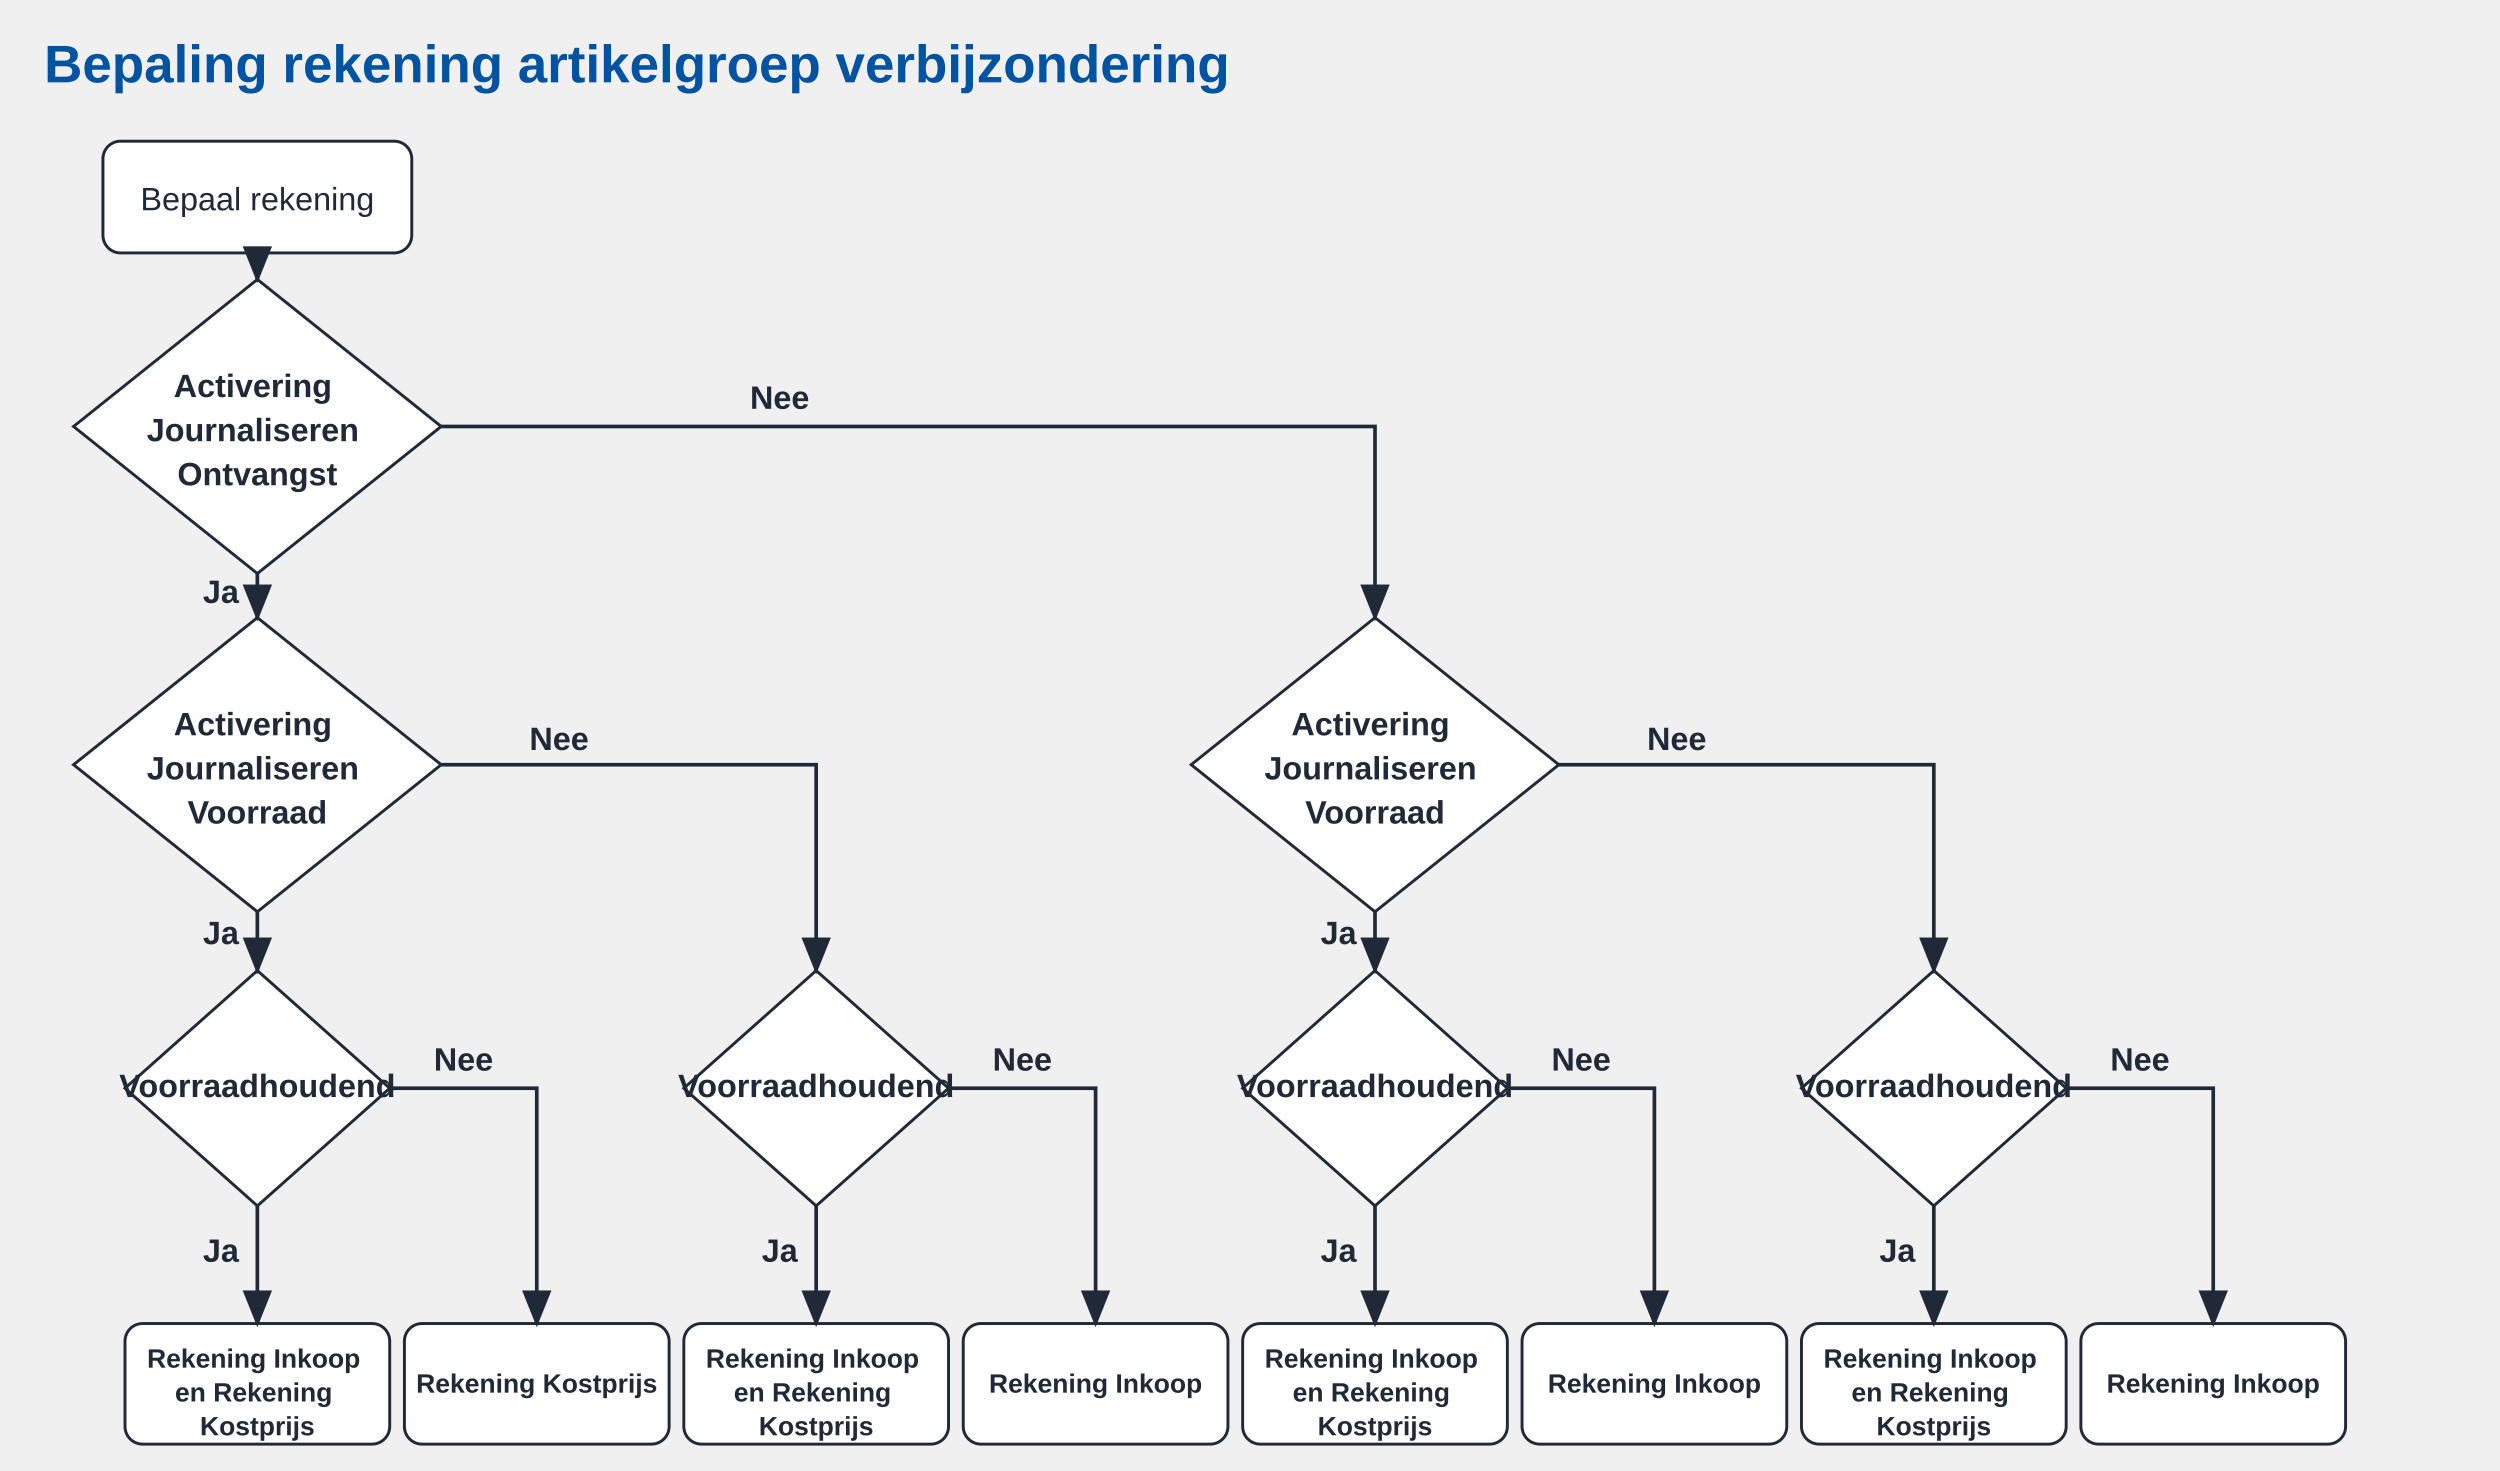
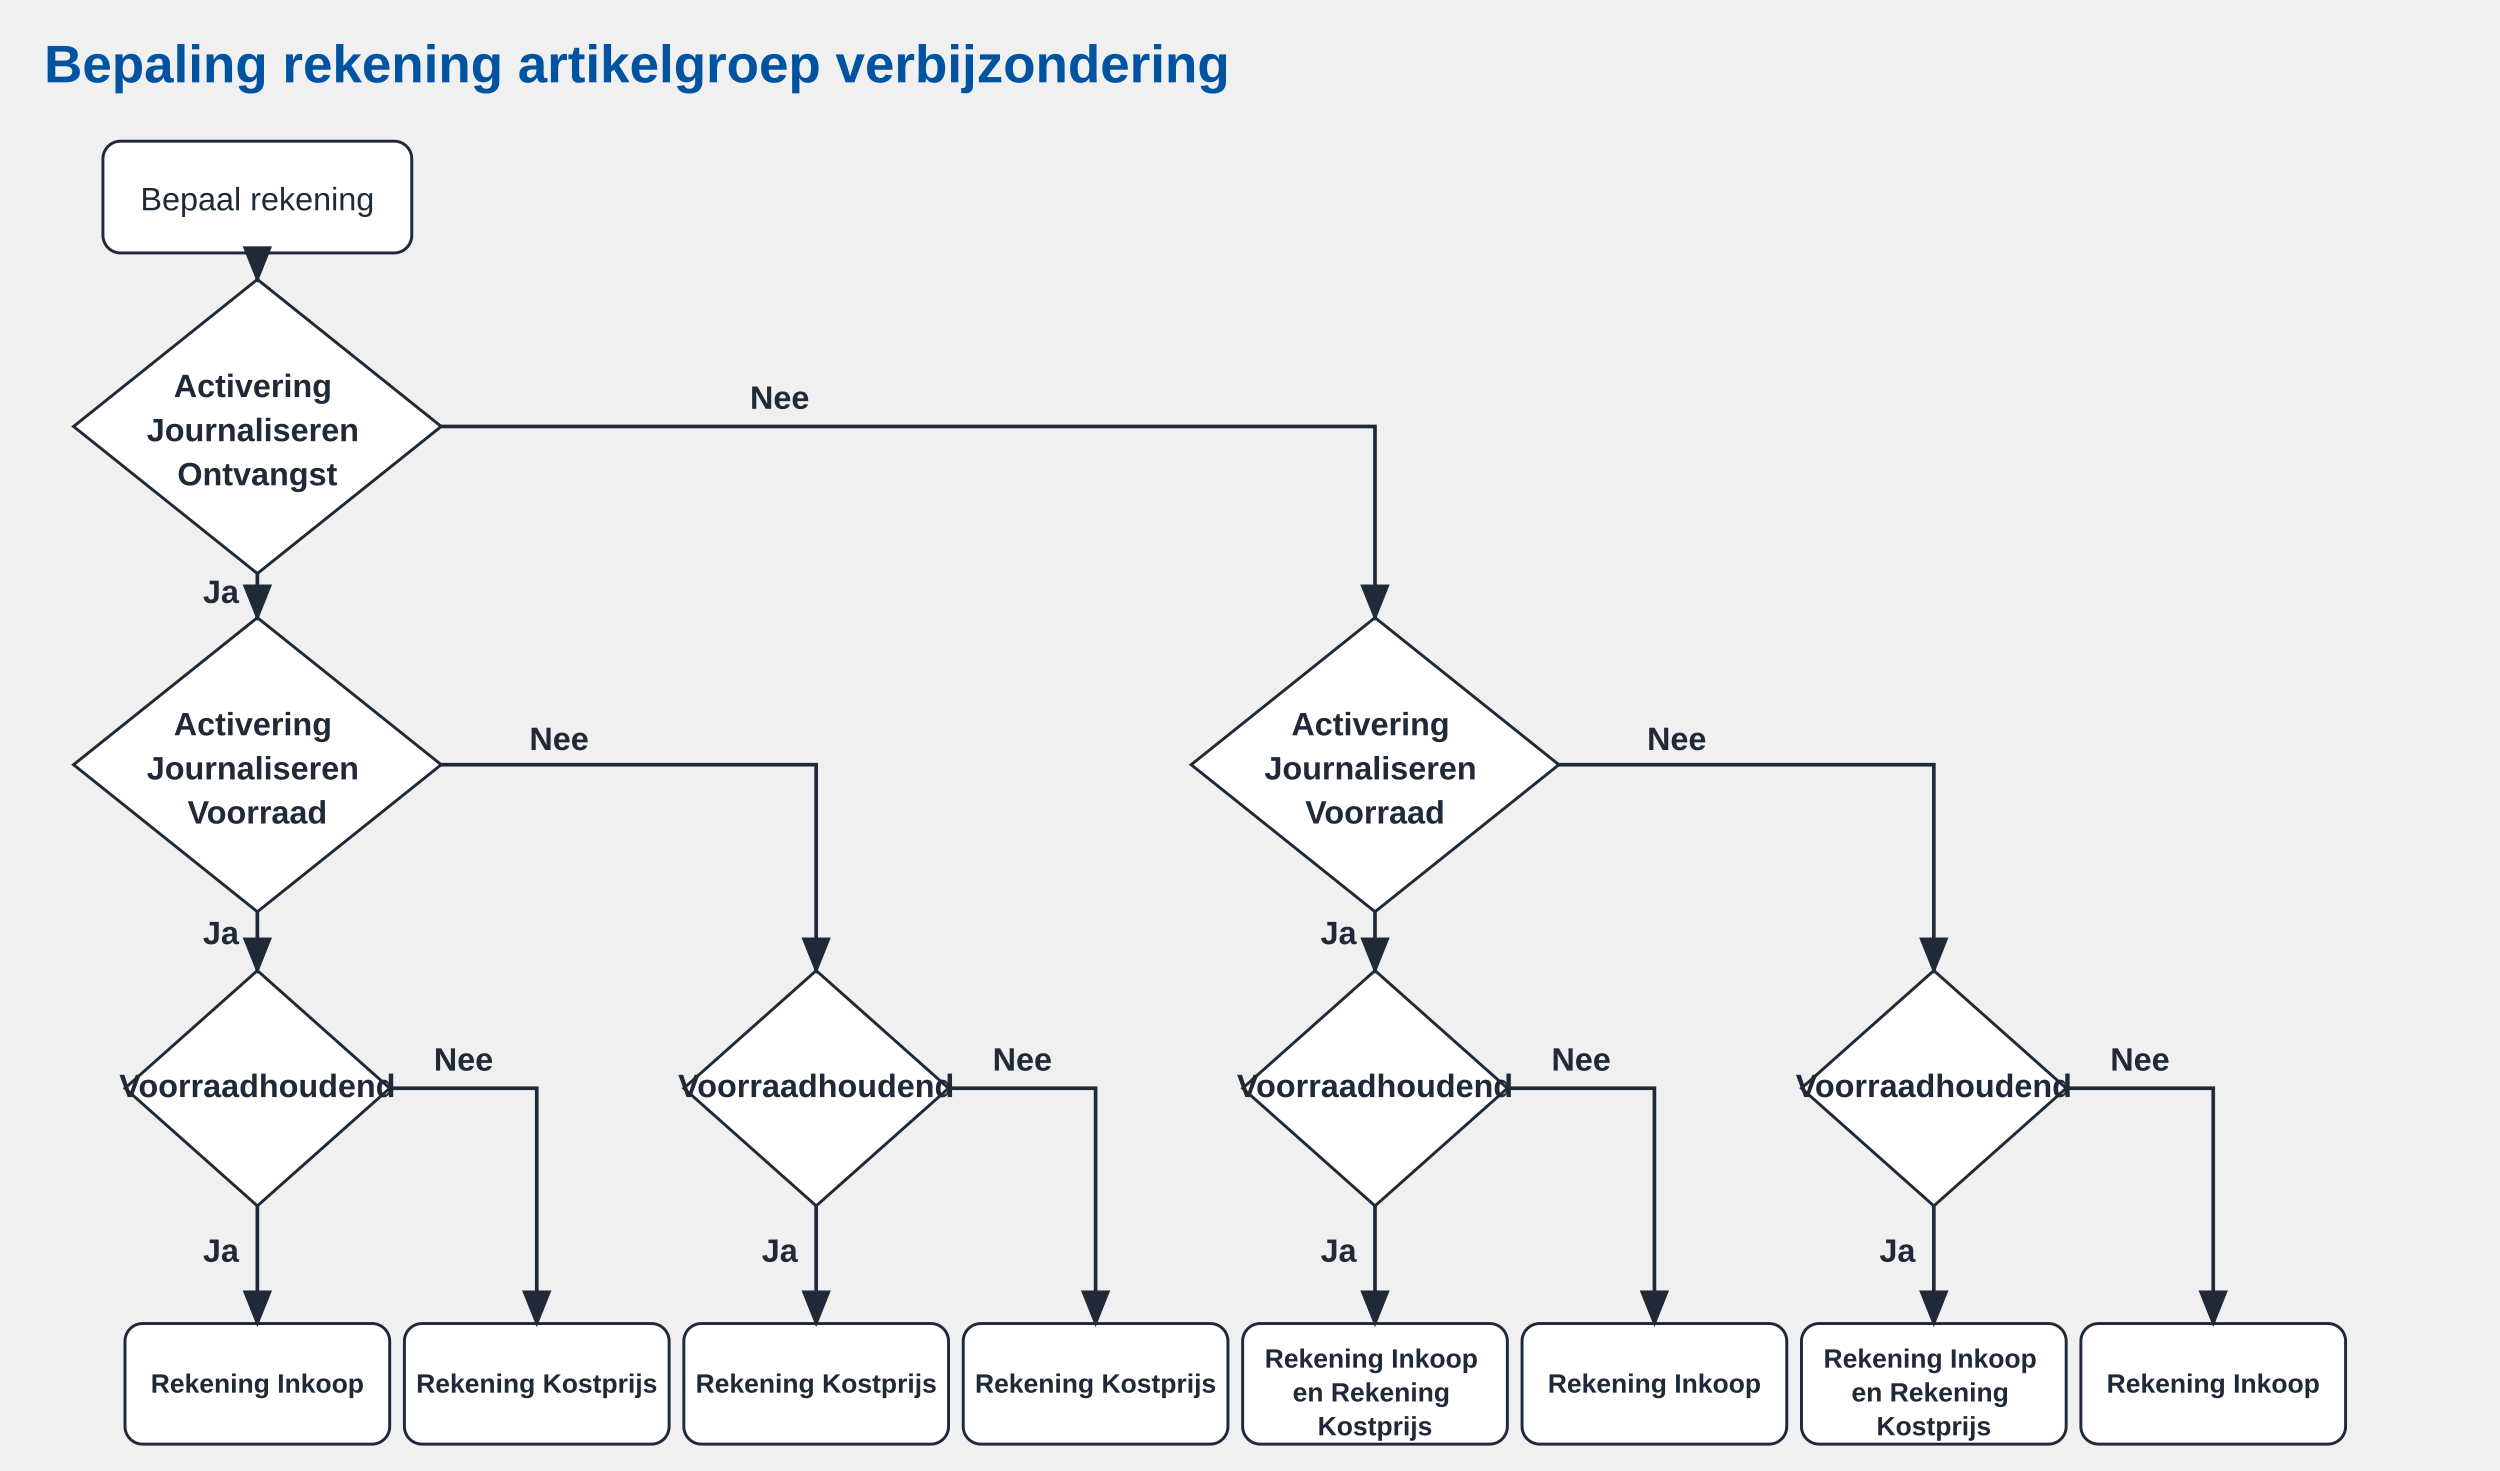
<svg xmlns="http://www.w3.org/2000/svg" width="1700" height="1000" viewBox="0 0 1700 1000" role="img" aria-labelledby="title desc">
  <defs>
    <style>
      text {
        font-family: "Segoe UI", Arial, sans-serif;
        fill: #1f2937;
      }
      .title {
        font-size: 36px;
        font-weight: 700;
        fill: #0053a1;
      }
      .node {
        fill: #ffffff;
        stroke: #1f2937;
        stroke-width: 2;
      }
      .line {
        stroke: #1f2937;
        stroke-width: 2.5;
        fill: none;
      }
      .edge {
        font-size: 22px;
        font-weight: 600;
      }
      .decision {
        font-size: 22px;
        font-weight: 600;
      }
      .boxtext {
        font-size: 22px;
      }
      .outcome {
        font-size: 18px;
        font-weight: 600;
      }
    </style>
    <marker id="arrow" markerWidth="10" markerHeight="8" refX="9" refY="4" orient="auto" markerUnits="strokeWidth">
      <path d="M0,0 L10,4 L0,8 Z" fill="#1f2937" />
    </marker>
  </defs>
  <text class="title" x="30" y="56">Bepaling rekening artikelgroep verbijzondering</text>
  <rect class="node" x="70" y="96" width="210" height="76" rx="12" ry="12" />
  <text class="boxtext" x="175" y="143" text-anchor="middle">Bepaal rekening</text>
  <polygon class="node" points="175,190 300,290 175,390 50,290" />
  <text class="decision" x="175" y="270" text-anchor="middle">
    <tspan x="175" dy="0">Activering</tspan>
    <tspan x="175" dy="30">Journaliseren</tspan>
    <tspan x="175" dy="30">Ontvangst</tspan>
  </text>
  <polygon class="node" points="175,420 300,520 175,620 50,520" />
  <text class="decision" x="175" y="500" text-anchor="middle">
    <tspan x="175" dy="0">Activering</tspan>
    <tspan x="175" dy="30">Journaliseren</tspan>
    <tspan x="175" dy="30">Voorraad</tspan>
  </text>
  <polygon class="node" points="935,420 1060,520 935,620 810,520" />
  <text class="decision" x="935" y="500" text-anchor="middle">
    <tspan x="935" dy="0">Activering</tspan>
    <tspan x="935" dy="30">Journaliseren</tspan>
    <tspan x="935" dy="30">Voorraad</tspan>
  </text>
  <polygon class="node" points="175,660 265,740 175,820 85,740" />
  <text class="decision" x="175" y="746" text-anchor="middle">Voorraadhoudend</text>
  <polygon class="node" points="555,660 645,740 555,820 465,740" />
  <text class="decision" x="555" y="746" text-anchor="middle">Voorraadhoudend</text>
  <polygon class="node" points="935,660 1025,740 935,820 845,740" />
  <text class="decision" x="935" y="746" text-anchor="middle">Voorraadhoudend</text>
  <polygon class="node" points="1315,660 1405,740 1315,820 1225,740" />
  <text class="decision" x="1315" y="746" text-anchor="middle">Voorraadhoudend</text>
  <rect class="node" x="85" y="900" width="180" height="82" rx="12" ry="12" />
-   <text class="outcome" x="175" y="930" text-anchor="middle">
-     <tspan x="175" dy="0">Rekening Inkoop</tspan>
-     <tspan x="175" dy="23">en Rekening</tspan>
-     <tspan x="175" dy="23">Kostprijs</tspan>
-   </text>
+   <text class="outcome" x="175" y="947" text-anchor="middle">Rekening Inkoop</text>
  <rect class="node" x="275" y="900" width="180" height="82" rx="12" ry="12" />
  <text class="outcome" x="365" y="947" text-anchor="middle">Rekening Kostprijs</text>
  <rect class="node" x="465" y="900" width="180" height="82" rx="12" ry="12" />
-   <text class="outcome" x="555" y="930" text-anchor="middle">
-     <tspan x="555" dy="0">Rekening Inkoop</tspan>
-     <tspan x="555" dy="23">en Rekening</tspan>
-     <tspan x="555" dy="23">Kostprijs</tspan>
-   </text>
+   <text class="outcome" x="555" y="947" text-anchor="middle">Rekening Kostprijs</text>
  <rect class="node" x="655" y="900" width="180" height="82" rx="12" ry="12" />
-   <text class="outcome" x="745" y="947" text-anchor="middle">Rekening Inkoop</text>
+   <text class="outcome" x="745" y="947" text-anchor="middle">Rekening Kostprijs</text>
  <rect class="node" x="845" y="900" width="180" height="82" rx="12" ry="12" />
  <text class="outcome" x="935" y="930" text-anchor="middle">
    <tspan x="935" dy="0">Rekening Inkoop</tspan>
    <tspan x="935" dy="23">en Rekening</tspan>
    <tspan x="935" dy="23">Kostprijs</tspan>
  </text>
  <rect class="node" x="1035" y="900" width="180" height="82" rx="12" ry="12" />
  <text class="outcome" x="1125" y="947" text-anchor="middle">Rekening Inkoop</text>
  <rect class="node" x="1225" y="900" width="180" height="82" rx="12" ry="12" />
  <text class="outcome" x="1315" y="930" text-anchor="middle">
    <tspan x="1315" dy="0">Rekening Inkoop</tspan>
    <tspan x="1315" dy="23">en Rekening</tspan>
    <tspan x="1315" dy="23">Kostprijs</tspan>
  </text>
  <rect class="node" x="1415" y="900" width="180" height="82" rx="12" ry="12" />
  <text class="outcome" x="1505" y="947" text-anchor="middle">Rekening Inkoop</text>
  <path class="line" d="M175 172 L175 190" marker-end="url(#arrow)" />
  <path class="line" d="M175 390 L175 420" marker-end="url(#arrow)" />
  <text class="edge" x="138" y="410">Ja</text>
  <path class="line" d="M300 290 L935 290 L935 420" marker-end="url(#arrow)" />
  <text class="edge" x="510" y="278">Nee</text>
  <path class="line" d="M175 620 L175 660" marker-end="url(#arrow)" />
  <text class="edge" x="138" y="642">Ja</text>
  <path class="line" d="M300 520 L555 520 L555 660" marker-end="url(#arrow)" />
  <text class="edge" x="360" y="510">Nee</text>
  <path class="line" d="M935 620 L935 660" marker-end="url(#arrow)" />
  <text class="edge" x="898" y="642">Ja</text>
  <path class="line" d="M1060 520 L1315 520 L1315 660" marker-end="url(#arrow)" />
  <text class="edge" x="1120" y="510">Nee</text>
  <path class="line" d="M175 820 L175 900" marker-end="url(#arrow)" />
  <text class="edge" x="138" y="858">Ja</text>
  <path class="line" d="M265 740 L365 740 L365 900" marker-end="url(#arrow)" />
  <text class="edge" x="295" y="728">Nee</text>
  <path class="line" d="M555 820 L555 900" marker-end="url(#arrow)" />
  <text class="edge" x="518" y="858">Ja</text>
  <path class="line" d="M645 740 L745 740 L745 900" marker-end="url(#arrow)" />
  <text class="edge" x="675" y="728">Nee</text>
  <path class="line" d="M935 820 L935 900" marker-end="url(#arrow)" />
  <text class="edge" x="898" y="858">Ja</text>
  <path class="line" d="M1025 740 L1125 740 L1125 900" marker-end="url(#arrow)" />
  <text class="edge" x="1055" y="728">Nee</text>
  <path class="line" d="M1315 820 L1315 900" marker-end="url(#arrow)" />
  <text class="edge" x="1278" y="858">Ja</text>
  <path class="line" d="M1405 740 L1505 740 L1505 900" marker-end="url(#arrow)" />
  <text class="edge" x="1435" y="728">Nee</text>
</svg>
